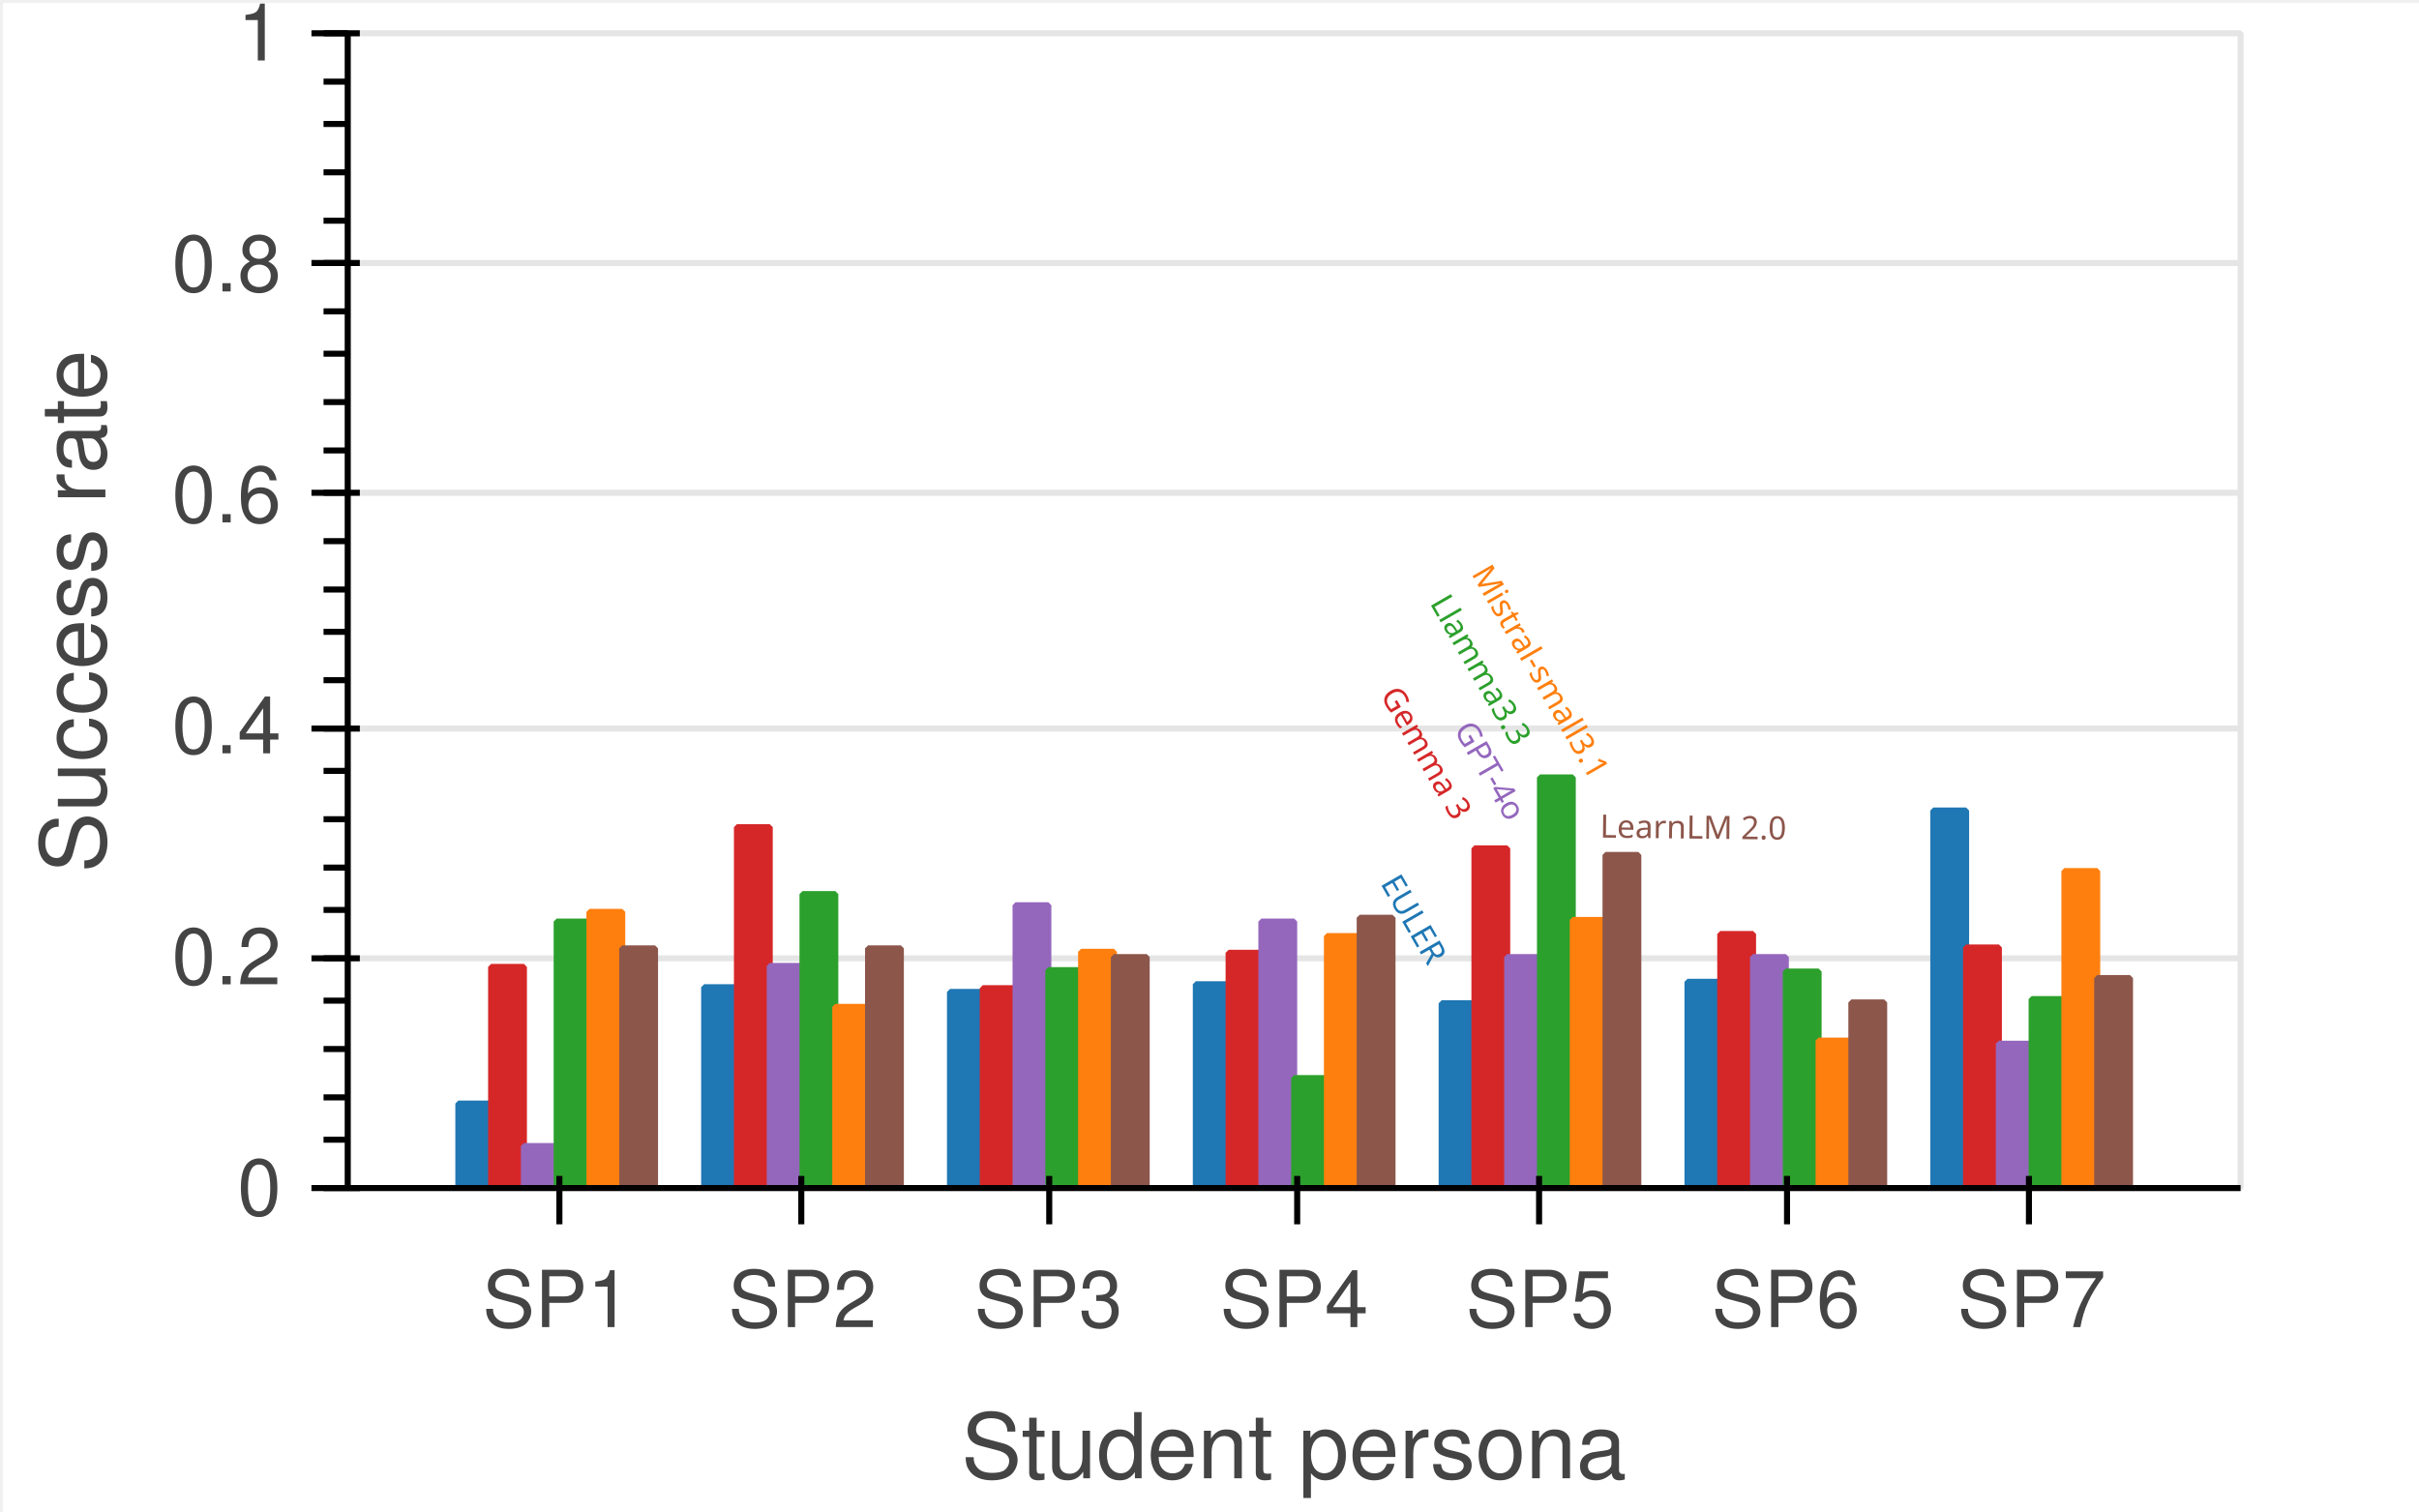
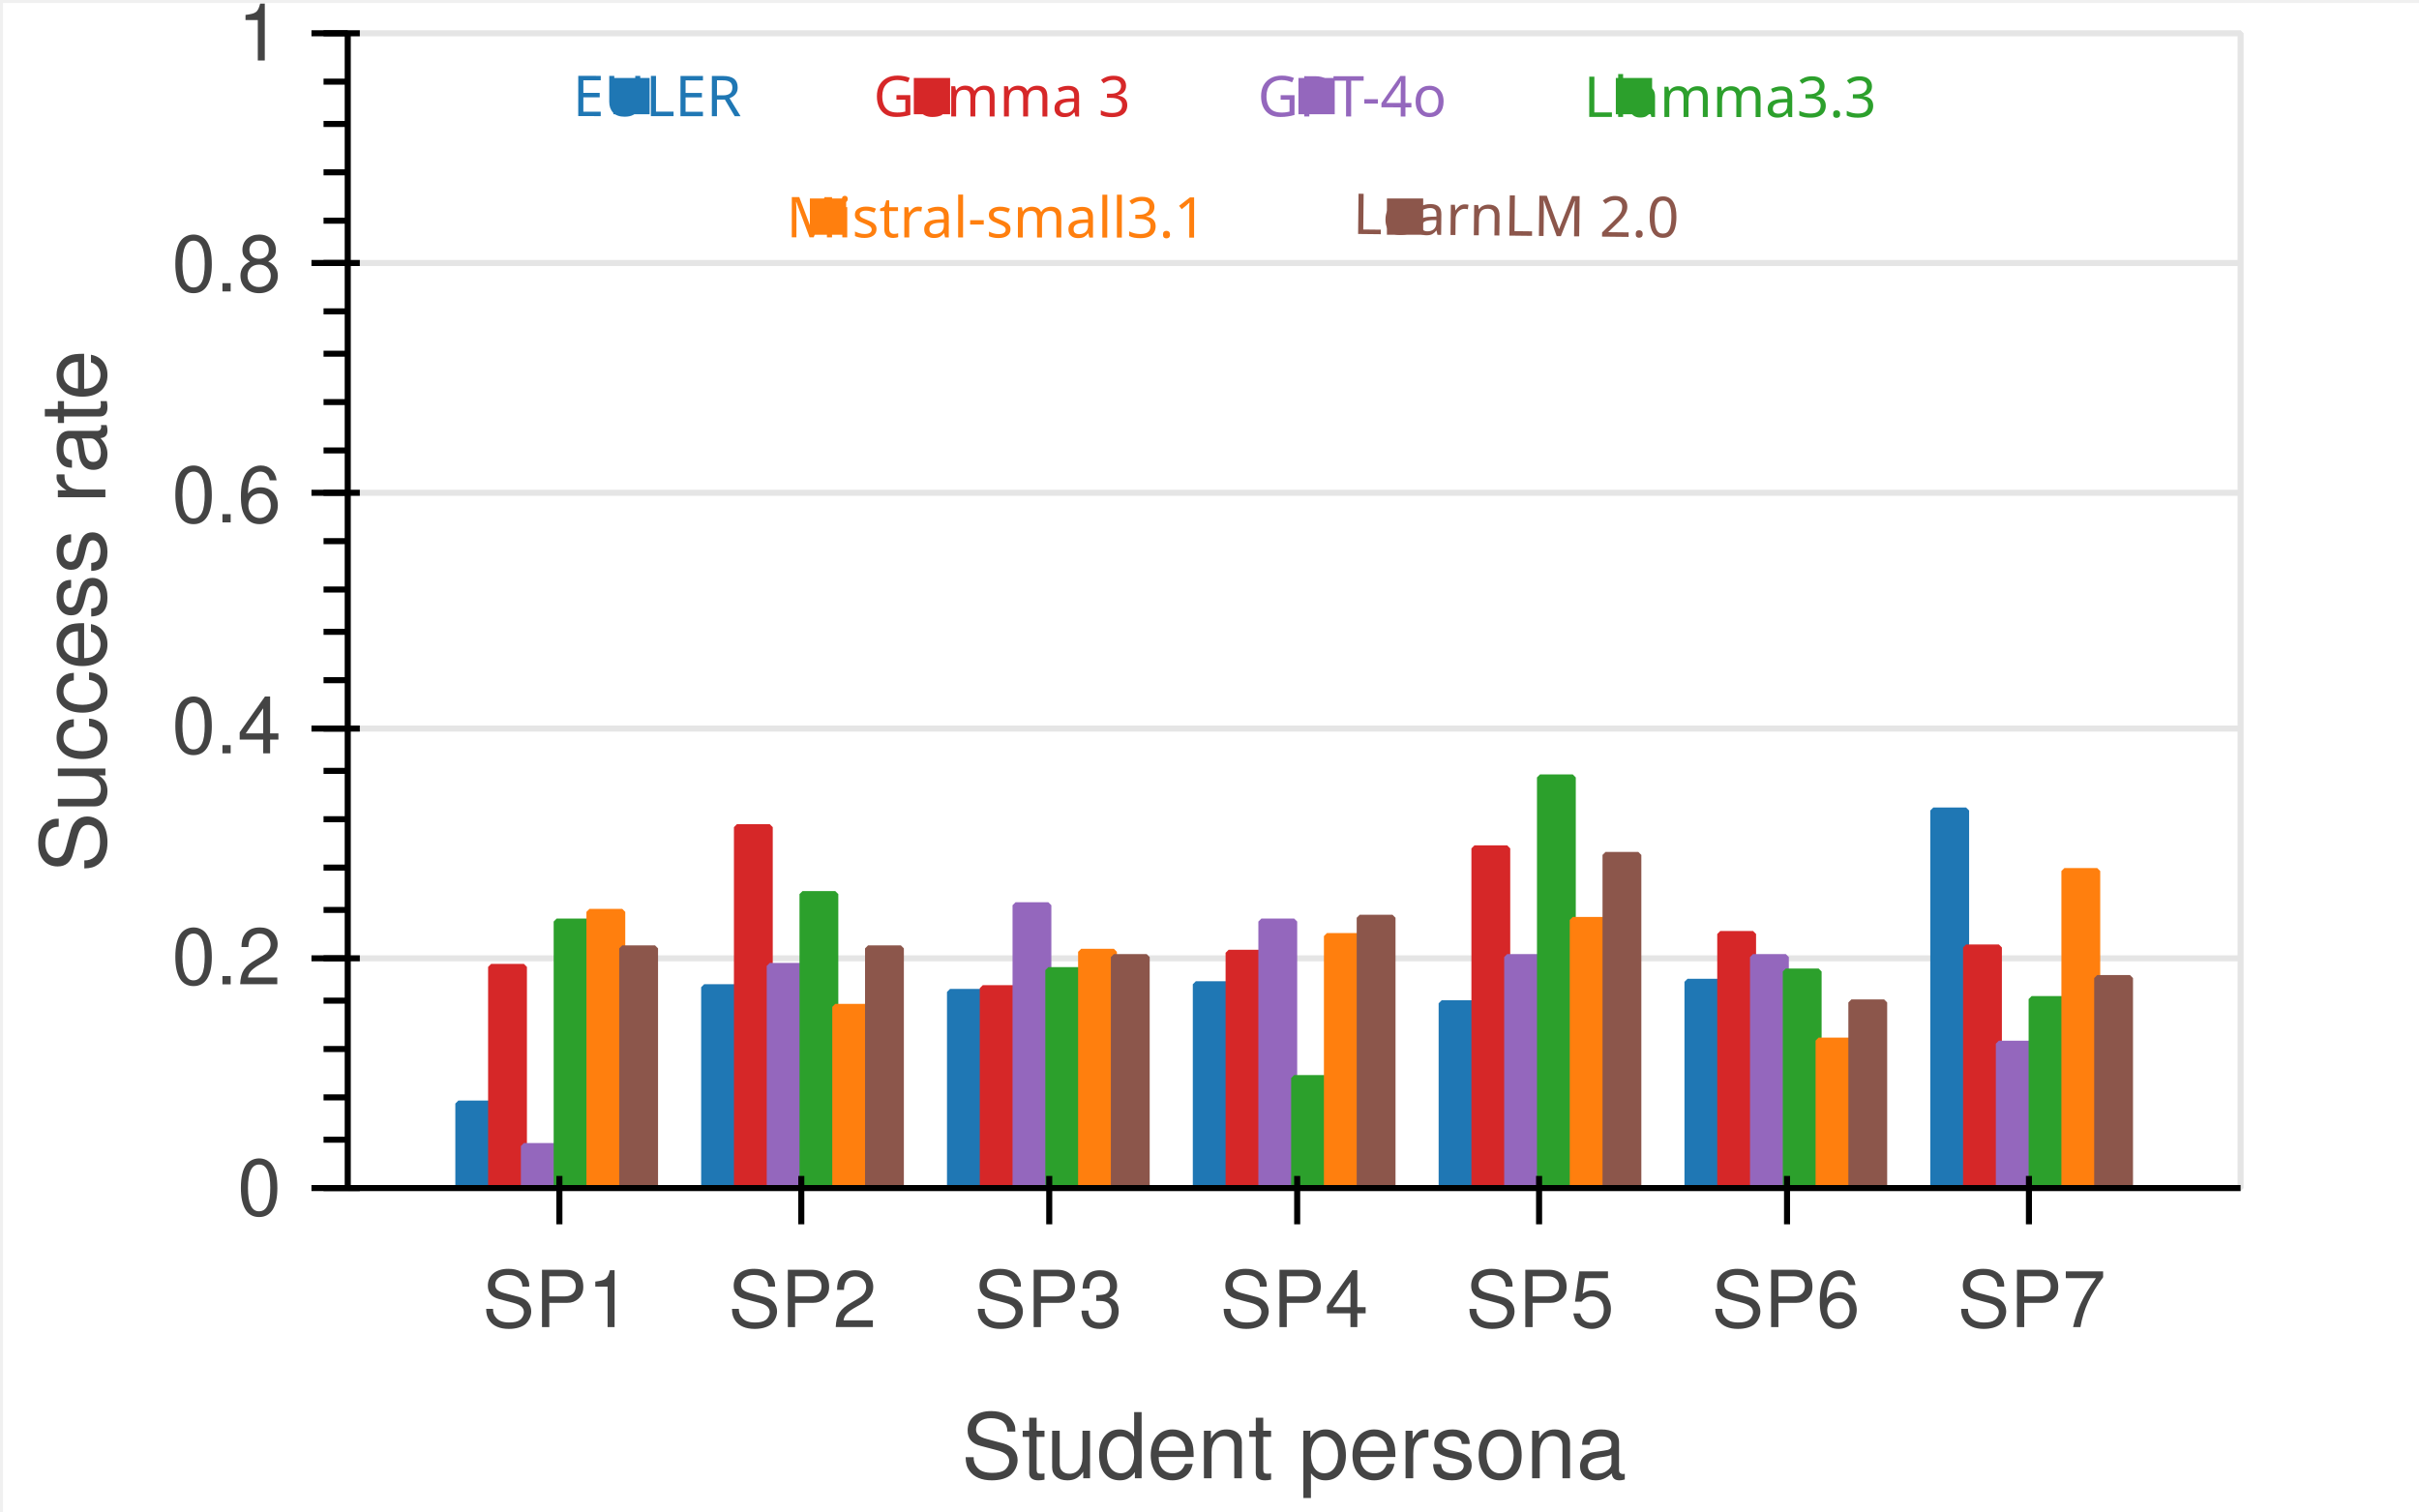
<svg xmlns="http://www.w3.org/2000/svg" version="1.1" width="400" height="250" id="svg198">
  <defs id="defs32">
    <clipPath id="RFqTpBXcuIUr">
      <path fill="none" stroke="none" d="M 0.5 0.5 L 400.5 0.5 L 400.5 250.5 L 0.5 250.5 L 0.5 0.5 Z M 57.5 5.5 L 370.5 5.5 L 370.5 196.5 L 57.5 196.5 L 57.5 5.5 Z" clip-rule="evenodd" id="path2" />
    </clipPath>
    <clipPath id="sZLMOnEhUsSN">
      <path fill="none" stroke="none" d="M 57.5 5.5 L 370.5 5.5 L 370.5 196.5 L 57.5 196.5 L 57.5 5.5 Z" id="path5" />
    </clipPath>
    <clipPath id="aTlDzCXmIAMp">
      <path fill="none" stroke="none" d="M 57.5 5.5 L 370.5 5.5 L 370.5 196.5 L 57.5 196.5 L 57.5 5.5 Z" id="path8" />
    </clipPath>
    <clipPath id="ruzVLNlrKdCD">
      <path fill="none" stroke="none" d="M 57.5 5.5 L 370.5 5.5 L 370.5 196.5 L 57.5 196.5 L 57.5 5.5 Z" id="path11" />
    </clipPath>
    <clipPath id="kcXGuhyDIQBd">
      <path fill="none" stroke="none" d="M 57.5 5.5 L 370.5 5.5 L 370.5 196.5 L 57.5 196.5 L 57.5 5.5 Z" id="path14" />
    </clipPath>
    <clipPath id="JBBnhkOxmGoa">
      <path fill="none" stroke="none" d="M 57.5 5.5 L 370.5 5.5 L 370.5 196.5 L 57.5 196.5 L 57.5 5.5 Z" id="path17" />
    </clipPath>
    <clipPath id="XOybprLuHmkh">
      <path fill="none" stroke="none" d="M 57.5 5.5 L 370.5 5.5 L 370.5 196.5 L 57.5 196.5 L 57.5 5.5 Z" id="path20" />
    </clipPath>
    <clipPath id="JEmeIWbGoWbz">
      <path fill="none" stroke="none" d="M 57.5 5.5 L 370.5 5.5 L 370.5 196.5 L 57.5 196.5 L 57.5 5.5 Z" id="path23" />
    </clipPath>
    <clipPath id="tJsIhXlRWcOr">
      <path fill="none" stroke="none" d="M 57.5 5.5 L 370.5 5.5 L 370.5 196.5 L 57.5 196.5 L 57.5 5.5 Z" id="path26" />
    </clipPath>
    <clipPath id="SlVOpBOXBZWe">
      <path fill="none" stroke="none" d="M 57.5 5.5 L 370.5 5.5 L 370.5 196.5 L 57.5 196.5 L 57.5 5.5 Z" id="path29" />
    </clipPath>
  </defs>
  <path fill="#ffffff" stroke="none" paint-order="stroke" d="M 0.5 0.5 L 400.5 0.5 L 400.5 250.5 L 0.5 250.5 L 0.5 0.5 Z" clip-path="url(#RFqTpBXcuIUr)" id="path34" />
  <path fill="#ffffff" stroke="none" paint-order="stroke" d="M 57.5 5.5 L 370.5 5.5 L 370.5 196.5 L 57.5 196.5 L 57.5 5.5 Z" id="path36" />
  <path fill="none" stroke="#e5e5e5" paint-order="fill" d="M 57.5 5.5 L 370.5 5.5 L 370.5 196.5 L 57.5 196.5 L 57.5 5.5 Z" stroke-linejoin="bevel" stroke-miterlimit="10" id="path38" />
  <path fill="none" stroke="#e5e5e5" paint-order="fill" d="M 57.5 158.5 L 370.5 158.5 M 57.5 120.5 L 370.5 120.5 M 57.5 81.5 L 370.5 81.5 M 57.5 43.5 L 370.5 43.5" stroke-linejoin="bevel" stroke-miterlimit="10" clip-path="url(#aTlDzCXmIAMp)" id="path40" />
  <path fill="rgb(31,119,180)" stroke="rgb(31,119,180)" paint-order="fill" d="M 75.792 182.524 L 81.212 182.524 L 81.212 196.5 L 75.792 196.5 L 75.792 182.524 Z" fill-opacity="1" clip-path="url(#ruzVLNlrKdCD)" stroke-opacity="1" stroke-linejoin="bevel" stroke-miterlimit="10" id="path42" />
  <path fill="rgb(31,119,180)" stroke="rgb(31,119,180)" paint-order="fill" d="M 116.442 163.283 L 121.861 163.283 L 121.861 196.5 L 116.442 196.5 L 116.442 163.283 Z" fill-opacity="1" clip-path="url(#ruzVLNlrKdCD)" stroke-opacity="1" stroke-linejoin="bevel" stroke-miterlimit="10" id="path44" />
  <path fill="rgb(31,119,180)" stroke="rgb(31,119,180)" paint-order="fill" d="M 157.091 164.066 L 162.511 164.066 L 162.511 196.5 L 157.091 196.5 L 157.091 164.066 Z" fill-opacity="1" clip-path="url(#ruzVLNlrKdCD)" stroke-opacity="1" stroke-linejoin="bevel" stroke-miterlimit="10" id="path46" />
  <path fill="rgb(31,119,180)" stroke="rgb(31,119,180)" paint-order="fill" d="M 197.74 162.794 L 203.16 162.794 L 203.16 196.5 L 197.74 196.5 L 197.74 162.794 Z" fill-opacity="1" clip-path="url(#ruzVLNlrKdCD)" stroke-opacity="1" stroke-linejoin="bevel" stroke-miterlimit="10" id="path48" />
  <path fill="rgb(31,119,180)" stroke="rgb(31,119,180)" paint-order="fill" d="M 238.39 165.94 L 243.81 165.94 L 243.81 196.5 L 238.39 196.5 L 238.39 165.94 Z" fill-opacity="1" clip-path="url(#ruzVLNlrKdCD)" stroke-opacity="1" stroke-linejoin="bevel" stroke-miterlimit="10" id="path50" />
  <path fill="rgb(31,119,180)" stroke="rgb(31,119,180)" paint-order="fill" d="M 279.039 162.393 L 284.459 162.393 L 284.459 196.5 L 279.039 196.5 L 279.039 162.393 Z" fill-opacity="1" clip-path="url(#ruzVLNlrKdCD)" stroke-opacity="1" stroke-linejoin="bevel" stroke-miterlimit="10" id="path52" />
  <path fill="rgb(31,119,180)" stroke="rgb(31,119,180)" paint-order="fill" d="M 319.688 134.058 L 325.108 134.058 L 325.108 196.5 L 319.688 196.5 L 319.688 134.058 Z" fill-opacity="1" clip-path="url(#ruzVLNlrKdCD)" stroke-opacity="1" stroke-linejoin="bevel" stroke-miterlimit="10" id="path54" />
  <path fill="rgb(214,39,40)" stroke="rgb(214,39,40)" paint-order="fill" d="M 81.212 159.926 L 86.632 159.926 L 86.632 196.5 L 81.212 196.5 L 81.212 159.926 Z" fill-opacity="1" clip-path="url(#kcXGuhyDIQBd)" stroke-opacity="1" stroke-linejoin="bevel" stroke-miterlimit="10" id="path56" />
  <path fill="rgb(214,39,40)" stroke="rgb(214,39,40)" paint-order="fill" d="M 121.861 136.812 L 127.281 136.812 L 127.281 196.5 L 121.861 196.5 L 121.861 136.812 Z" fill-opacity="1" clip-path="url(#kcXGuhyDIQBd)" stroke-opacity="1" stroke-linejoin="bevel" stroke-miterlimit="10" id="path58" />
  <path fill="rgb(214,39,40)" stroke="rgb(214,39,40)" paint-order="fill" d="M 162.511 163.442 L 167.931 163.442 L 167.931 196.5 L 162.511 196.5 L 162.511 163.442 Z" fill-opacity="1" clip-path="url(#kcXGuhyDIQBd)" stroke-opacity="1" stroke-linejoin="bevel" stroke-miterlimit="10" id="path60" />
  <path fill="rgb(214,39,40)" stroke="rgb(214,39,40)" paint-order="fill" d="M 203.16 157.593 L 208.58 157.593 L 208.58 196.5 L 203.16 196.5 L 203.16 157.593 Z" fill-opacity="1" clip-path="url(#kcXGuhyDIQBd)" stroke-opacity="1" stroke-linejoin="bevel" stroke-miterlimit="10" id="path62" />
  <path fill="rgb(214,39,40)" stroke="rgb(214,39,40)" paint-order="fill" d="M 243.81 140.324 L 249.229 140.324 L 249.229 196.5 L 243.81 196.5 L 243.81 140.324 Z" fill-opacity="1" clip-path="url(#kcXGuhyDIQBd)" stroke-opacity="1" stroke-linejoin="bevel" stroke-miterlimit="10" id="path64" />
  <path fill="rgb(214,39,40)" stroke="rgb(214,39,40)" paint-order="fill" d="M 284.459 154.48 L 289.879 154.48 L 289.879 196.5 L 284.459 196.5 L 284.459 154.48 Z" fill-opacity="1" clip-path="url(#kcXGuhyDIQBd)" stroke-opacity="1" stroke-linejoin="bevel" stroke-miterlimit="10" id="path66" />
  <path fill="rgb(214,39,40)" stroke="rgb(214,39,40)" paint-order="fill" d="M 325.108 156.708 L 330.528 156.708 L 330.528 196.5 L 325.108 196.5 L 325.108 156.708 Z" fill-opacity="1" clip-path="url(#kcXGuhyDIQBd)" stroke-opacity="1" stroke-linejoin="bevel" stroke-miterlimit="10" id="path68" />
  <path fill="rgb(148,103,189)" stroke="rgb(148,103,189)" paint-order="fill" d="M 86.632 189.555 L 92.052 189.555 L 92.052 196.5 L 86.632 196.5 L 86.632 189.555 Z" fill-opacity="1" clip-path="url(#JBBnhkOxmGoa)" stroke-opacity="1" stroke-linejoin="bevel" stroke-miterlimit="10" id="path70" />
  <path fill="rgb(148,103,189)" stroke="rgb(148,103,189)" paint-order="fill" d="M 127.281 159.769 L 132.701 159.769 L 132.701 196.5 L 127.281 196.5 L 127.281 159.769 Z" fill-opacity="1" clip-path="url(#JBBnhkOxmGoa)" stroke-opacity="1" stroke-linejoin="bevel" stroke-miterlimit="10" id="path72" />
  <path fill="rgb(148,103,189)" stroke="rgb(148,103,189)" paint-order="fill" d="M 167.931 149.724 L 173.351 149.724 L 173.351 196.5 L 167.931 196.5 L 167.931 149.724 Z" fill-opacity="1" clip-path="url(#JBBnhkOxmGoa)" stroke-opacity="1" stroke-linejoin="bevel" stroke-miterlimit="10" id="path74" />
  <path fill="rgb(148,103,189)" stroke="rgb(148,103,189)" paint-order="fill" d="M 208.58 152.423 L 214 152.423 L 214 196.5 L 208.58 196.5 L 208.58 152.423 Z" fill-opacity="1" clip-path="url(#JBBnhkOxmGoa)" stroke-opacity="1" stroke-linejoin="bevel" stroke-miterlimit="10" id="path76" />
  <path fill="rgb(148,103,189)" stroke="rgb(148,103,189)" paint-order="fill" d="M 249.229 158.3 L 254.649 158.3 L 254.649 196.5 L 249.229 196.5 L 249.229 158.3 Z" fill-opacity="1" clip-path="url(#JBBnhkOxmGoa)" stroke-opacity="1" stroke-linejoin="bevel" stroke-miterlimit="10" id="path78" />
  <path fill="rgb(148,103,189)" stroke="rgb(148,103,189)" paint-order="fill" d="M 289.879 158.3 L 295.299 158.3 L 295.299 196.5 L 289.879 196.5 L 289.879 158.3 Z" fill-opacity="1" clip-path="url(#JBBnhkOxmGoa)" stroke-opacity="1" stroke-linejoin="bevel" stroke-miterlimit="10" id="path80" />
  <path fill="rgb(148,103,189)" stroke="rgb(148,103,189)" paint-order="fill" d="M 330.528 172.625 L 335.948 172.625 L 335.948 196.5 L 330.528 196.5 L 330.528 172.625 Z" fill-opacity="1" clip-path="url(#JBBnhkOxmGoa)" stroke-opacity="1" stroke-linejoin="bevel" stroke-miterlimit="10" id="path82" />
  <path fill="rgb(44,160,44)" stroke="rgb(44,160,44)" paint-order="fill" d="M 92.052 152.423 L 97.472 152.423 L 97.472 196.5 L 92.052 196.5 L 92.052 152.423 Z" fill-opacity="1" clip-path="url(#XOybprLuHmkh)" stroke-opacity="1" stroke-linejoin="bevel" stroke-miterlimit="10" id="path84" />
  <path fill="rgb(44,160,44)" stroke="rgb(44,160,44)" paint-order="fill" d="M 132.701 147.882 L 138.121 147.882 L 138.121 196.5 L 132.701 196.5 L 132.701 147.882 Z" fill-opacity="1" clip-path="url(#XOybprLuHmkh)" stroke-opacity="1" stroke-linejoin="bevel" stroke-miterlimit="10" id="path86" />
  <path fill="rgb(44,160,44)" stroke="rgb(44,160,44)" paint-order="fill" d="M 173.351 160.462 L 178.771 160.462 L 178.771 196.5 L 173.351 196.5 L 173.351 160.462 Z" fill-opacity="1" clip-path="url(#XOybprLuHmkh)" stroke-opacity="1" stroke-linejoin="bevel" stroke-miterlimit="10" id="path88" />
  <path fill="rgb(44,160,44)" stroke="rgb(44,160,44)" paint-order="fill" d="M 214 178.31 L 219.42 178.31 L 219.42 196.5 L 214 196.5 L 214 178.31 Z" fill-opacity="1" clip-path="url(#XOybprLuHmkh)" stroke-opacity="1" stroke-linejoin="bevel" stroke-miterlimit="10" id="path90" />
  <path fill="rgb(44,160,44)" stroke="rgb(44,160,44)" paint-order="fill" d="M 254.649 128.589 L 260.069 128.589 L 260.069 196.5 L 254.649 196.5 L 254.649 128.589 Z" fill-opacity="1" clip-path="url(#XOybprLuHmkh)" stroke-opacity="1" stroke-linejoin="bevel" stroke-miterlimit="10" id="path92" />
  <path fill="rgb(44,160,44)" stroke="rgb(44,160,44)" paint-order="fill" d="M 295.299 160.688 L 300.719 160.688 L 300.719 196.5 L 295.299 196.5 L 295.299 160.688 Z" fill-opacity="1" clip-path="url(#XOybprLuHmkh)" stroke-opacity="1" stroke-linejoin="bevel" stroke-miterlimit="10" id="path94" />
  <path fill="rgb(44,160,44)" stroke="rgb(44,160,44)" paint-order="fill" d="M 335.948 165.245 L 341.368 165.245 L 341.368 196.5 L 335.948 196.5 L 335.948 165.245 Z" fill-opacity="1" clip-path="url(#XOybprLuHmkh)" stroke-opacity="1" stroke-linejoin="bevel" stroke-miterlimit="10" id="path96" />
  <path fill="rgb(255,127,14)" stroke="rgb(255,127,14)" paint-order="fill" d="M 97.472 150.826 L 102.892 150.826 L 102.892 196.5 L 97.472 196.5 L 97.472 150.826 Z" fill-opacity="1" clip-path="url(#JEmeIWbGoWbz)" stroke-opacity="1" stroke-linejoin="bevel" stroke-miterlimit="10" id="path98" />
  <path fill="rgb(255,127,14)" stroke="rgb(255,127,14)" paint-order="fill" d="M 138.121 166.539 L 143.541 166.539 L 143.541 196.5 L 138.121 196.5 L 138.121 166.539 Z" fill-opacity="1" clip-path="url(#JEmeIWbGoWbz)" stroke-opacity="1" stroke-linejoin="bevel" stroke-miterlimit="10" id="path100" />
  <path fill="rgb(255,127,14)" stroke="rgb(255,127,14)" paint-order="fill" d="M 178.771 157.432 L 184.19 157.432 L 184.19 196.5 L 178.771 196.5 L 178.771 157.432 Z" fill-opacity="1" clip-path="url(#JEmeIWbGoWbz)" stroke-opacity="1" stroke-linejoin="bevel" stroke-miterlimit="10" id="path102" />
  <path fill="rgb(255,127,14)" stroke="rgb(255,127,14)" paint-order="fill" d="M 219.42 154.827 L 224.84 154.827 L 224.84 196.5 L 219.42 196.5 L 219.42 154.827 Z" fill-opacity="1" clip-path="url(#JEmeIWbGoWbz)" stroke-opacity="1" stroke-linejoin="bevel" stroke-miterlimit="10" id="path104" />
  <path fill="rgb(255,127,14)" stroke="rgb(255,127,14)" paint-order="fill" d="M 260.069 152.161 L 265.489 152.161 L 265.489 196.5 L 260.069 196.5 L 260.069 152.161 Z" fill-opacity="1" clip-path="url(#JEmeIWbGoWbz)" stroke-opacity="1" stroke-linejoin="bevel" stroke-miterlimit="10" id="path106" />
  <path fill="rgb(255,127,14)" stroke="rgb(255,127,14)" paint-order="fill" d="M 300.719 172.117 L 306.139 172.117 L 306.139 196.5 L 300.719 196.5 L 300.719 172.117 Z" fill-opacity="1" clip-path="url(#JEmeIWbGoWbz)" stroke-opacity="1" stroke-linejoin="bevel" stroke-miterlimit="10" id="path108" />
  <path fill="rgb(255,127,14)" stroke="rgb(255,127,14)" paint-order="fill" d="M 341.368 144.069 L 346.788 144.069 L 346.788 196.5 L 341.368 196.5 L 341.368 144.069 Z" fill-opacity="1" clip-path="url(#JEmeIWbGoWbz)" stroke-opacity="1" stroke-linejoin="bevel" stroke-miterlimit="10" id="path110" />
  <path fill="rgb(140,86,75)" stroke="rgb(140,86,75)" paint-order="fill" d="M 102.892 156.858 L 108.312 156.858 L 108.312 196.5 L 102.892 196.5 L 102.892 156.858 Z" fill-opacity="1" clip-path="url(#tJsIhXlRWcOr)" stroke-opacity="1" stroke-linejoin="bevel" stroke-miterlimit="10" id="path112" />
  <path fill="rgb(140,86,75)" stroke="rgb(140,86,75)" paint-order="fill" d="M 143.541 156.858 L 148.961 156.858 L 148.961 196.5 L 143.541 196.5 L 143.541 156.858 Z" fill-opacity="1" clip-path="url(#tJsIhXlRWcOr)" stroke-opacity="1" stroke-linejoin="bevel" stroke-miterlimit="10" id="path114" />
  <path fill="rgb(140,86,75)" stroke="rgb(140,86,75)" paint-order="fill" d="M 184.19 158.3 L 189.61 158.3 L 189.61 196.5 L 184.19 196.5 L 184.19 158.3 Z" fill-opacity="1" clip-path="url(#tJsIhXlRWcOr)" stroke-opacity="1" stroke-linejoin="bevel" stroke-miterlimit="10" id="path116" />
  <path fill="rgb(140,86,75)" stroke="rgb(140,86,75)" paint-order="fill" d="M 224.84 151.798 L 230.26 151.798 L 230.26 196.5 L 224.84 196.5 L 224.84 151.798 Z" fill-opacity="1" clip-path="url(#tJsIhXlRWcOr)" stroke-opacity="1" stroke-linejoin="bevel" stroke-miterlimit="10" id="path118" />
  <path fill="rgb(140,86,75)" stroke="rgb(140,86,75)" paint-order="fill" d="M 265.489 141.404 L 270.909 141.404 L 270.909 196.5 L 265.489 196.5 L 265.489 141.404 Z" fill-opacity="1" clip-path="url(#tJsIhXlRWcOr)" stroke-opacity="1" stroke-linejoin="bevel" stroke-miterlimit="10" id="path120" />
  <path fill="rgb(140,86,75)" stroke="rgb(140,86,75)" paint-order="fill" d="M 306.139 165.804 L 311.558 165.804 L 311.558 196.5 L 306.139 196.5 L 306.139 165.804 Z" fill-opacity="1" clip-path="url(#tJsIhXlRWcOr)" stroke-opacity="1" stroke-linejoin="bevel" stroke-miterlimit="10" id="path122" />
  <path fill="rgb(140,86,75)" stroke="rgb(140,86,75)" paint-order="fill" d="M 346.788 161.773 L 352.208 161.773 L 352.208 196.5 L 346.788 196.5 L 346.788 161.773 Z" fill-opacity="1" clip-path="url(#tJsIhXlRWcOr)" stroke-opacity="1" stroke-linejoin="bevel" stroke-miterlimit="10" id="path124" />
  <path fill="none" stroke="black" paint-order="fill" d="M 57.5 196.5 L 370.5 196.5" stroke-linejoin="bevel" stroke-miterlimit="10" id="path126" />
  <path fill="none" stroke="black" paint-order="fill" d="M 92.5 202.5 L 92.5 194.5 M 132.5 202.5 L 132.5 194.5 M 173.5 202.5 L 173.5 194.5 M 214.5 202.5 L 214.5 194.5 M 254.5 202.5 L 254.5 194.5 M 295.5 202.5 L 295.5 194.5 M 335.5 202.5 L 335.5 194.5" stroke-linejoin="bevel" stroke-miterlimit="10" id="path128" />
  <path fill="none" stroke="black" paint-order="fill" d="" stroke-linejoin="bevel" stroke-miterlimit="10" id="path130" />
  <text fill="#444444" stroke="none" font-family="helvetica" font-size="13px" font-style="normal" font-weight="normal" text-decoration="normal" x="79.266" y="219" text-anchor="start" dominant-baseline="alphabetic" transform="matrix(1, 0, 0, 1, 0.5, 0.5)" id="text132">SP1</text>
  <text fill="none" stroke="rgb(0,0,0)" font-family="helvetica" font-size="13px" font-style="normal" font-weight="normal" text-decoration="normal" x="79.266" y="219" text-anchor="start" dominant-baseline="alphabetic" transform="matrix(1, 0, 0, 1, 0.5, 0.5)" stroke-opacity="0" stroke-linejoin="bevel" stroke-miterlimit="10" id="text134">SP1</text>
  <text fill="#444444" stroke="none" font-family="helvetica" font-size="13px" font-style="normal" font-weight="normal" text-decoration="normal" x="119.915" y="219" text-anchor="start" dominant-baseline="alphabetic" transform="matrix(1, 0, 0, 1, 0.5, 0.5)" id="text136">SP2</text>
  <text fill="none" stroke="rgb(0,0,0)" font-family="helvetica" font-size="13px" font-style="normal" font-weight="normal" text-decoration="normal" x="119.915" y="219" text-anchor="start" dominant-baseline="alphabetic" transform="matrix(1, 0, 0, 1, 0.5, 0.5)" stroke-opacity="0" stroke-linejoin="bevel" stroke-miterlimit="10" id="text138">SP2</text>
  <text fill="#444444" stroke="none" font-family="helvetica" font-size="13px" font-style="normal" font-weight="normal" text-decoration="normal" x="160.565" y="219" text-anchor="start" dominant-baseline="alphabetic" transform="matrix(1, 0, 0, 1, 0.5, 0.5)" id="text140">SP3</text>
  <text fill="none" stroke="rgb(0,0,0)" font-family="helvetica" font-size="13px" font-style="normal" font-weight="normal" text-decoration="normal" x="160.565" y="219" text-anchor="start" dominant-baseline="alphabetic" transform="matrix(1, 0, 0, 1, 0.5, 0.5)" stroke-opacity="0" stroke-linejoin="bevel" stroke-miterlimit="10" id="text142">SP3</text>
  <text fill="#444444" stroke="none" font-family="helvetica" font-size="13px" font-style="normal" font-weight="normal" text-decoration="normal" x="201.214" y="219" text-anchor="start" dominant-baseline="alphabetic" transform="matrix(1, 0, 0, 1, 0.5, 0.5)" id="text144">SP4</text>
  <text fill="none" stroke="rgb(0,0,0)" font-family="helvetica" font-size="13px" font-style="normal" font-weight="normal" text-decoration="normal" x="201.214" y="219" text-anchor="start" dominant-baseline="alphabetic" transform="matrix(1, 0, 0, 1, 0.5, 0.5)" stroke-opacity="0" stroke-linejoin="bevel" stroke-miterlimit="10" id="text146">SP4</text>
  <text fill="#444444" stroke="none" font-family="helvetica" font-size="13px" font-style="normal" font-weight="normal" text-decoration="normal" x="241.863" y="219" text-anchor="start" dominant-baseline="alphabetic" transform="matrix(1, 0, 0, 1, 0.5, 0.5)" id="text148">SP5</text>
  <text fill="none" stroke="rgb(0,0,0)" font-family="helvetica" font-size="13px" font-style="normal" font-weight="normal" text-decoration="normal" x="241.863" y="219" text-anchor="start" dominant-baseline="alphabetic" transform="matrix(1, 0, 0, 1, 0.5, 0.5)" stroke-opacity="0" stroke-linejoin="bevel" stroke-miterlimit="10" id="text150">SP5</text>
  <text fill="#444444" stroke="none" font-family="helvetica" font-size="13px" font-style="normal" font-weight="normal" text-decoration="normal" x="282.513" y="219" text-anchor="start" dominant-baseline="alphabetic" transform="matrix(1, 0, 0, 1, 0.5, 0.5)" id="text152">SP6</text>
  <text fill="none" stroke="rgb(0,0,0)" font-family="helvetica" font-size="13px" font-style="normal" font-weight="normal" text-decoration="normal" x="282.513" y="219" text-anchor="start" dominant-baseline="alphabetic" transform="matrix(1, 0, 0, 1, 0.5, 0.5)" stroke-opacity="0" stroke-linejoin="bevel" stroke-miterlimit="10" id="text154">SP6</text>
  <text fill="#444444" stroke="none" font-family="helvetica" font-size="13px" font-style="normal" font-weight="normal" text-decoration="normal" x="323.162" y="219" text-anchor="start" dominant-baseline="alphabetic" transform="matrix(1, 0, 0, 1, 0.5, 0.5)" id="text156">SP7</text>
  <text fill="none" stroke="rgb(0,0,0)" font-family="helvetica" font-size="13px" font-style="normal" font-weight="normal" text-decoration="normal" x="323.162" y="219" text-anchor="start" dominant-baseline="alphabetic" transform="matrix(1, 0, 0, 1, 0.5, 0.5)" stroke-opacity="0" stroke-linejoin="bevel" stroke-miterlimit="10" id="text158">SP7</text>
  <text fill="#444444" stroke="none" font-family="helvetica" font-size="15px" font-style="normal" font-weight="normal" text-decoration="normal" x="158.458" y="244" text-anchor="start" dominant-baseline="alphabetic" transform="matrix(1, 0, 0, 1, 0.5, 0.5)" id="text160">Student persona</text>
  <text fill="none" stroke="rgb(0,0,0)" font-family="helvetica" font-size="15px" font-style="normal" font-weight="normal" text-decoration="normal" x="158.458" y="244" text-anchor="start" dominant-baseline="alphabetic" transform="matrix(1, 0, 0, 1, 0.5, 0.5)" stroke-opacity="0" stroke-linejoin="bevel" stroke-miterlimit="10" id="text162">Student persona</text>
  <path fill="none" stroke="black" paint-order="fill" d="M 57.5 196.5 L 57.5 5.5" stroke-linejoin="bevel" stroke-miterlimit="10" id="path164" />
  <path fill="none" stroke="black" paint-order="fill" d="M 51.5 196.5 L 59.5 196.5 M 51.5 158.5 L 59.5 158.5 M 51.5 120.5 L 59.5 120.5 M 51.5 81.5 L 59.5 81.5 M 51.5 43.5 L 59.5 43.5 M 51.5 5.5 L 59.5 5.5" stroke-linejoin="bevel" stroke-miterlimit="10" id="path166" />
  <path fill="none" stroke="black" paint-order="fill" d="M 53.5 196.5 L 57.5 196.5 M 53.5 188.5 L 57.5 188.5 M 53.5 181.5 L 57.5 181.5 M 53.5 173.5 L 57.5 173.5 M 53.5 165.5 L 57.5 165.5 M 53.5 158.5 L 57.5 158.5 M 53.5 150.5 L 57.5 150.5 M 53.5 143.5 L 57.5 143.5 M 53.5 135.5 L 57.5 135.5 M 53.5 127.5 L 57.5 127.5 M 53.5 120.5 L 57.5 120.5 M 53.5 112.5 L 57.5 112.5 M 53.5 104.5 L 57.5 104.5 M 53.5 97.5 L 57.5 97.5 M 53.5 89.5 L 57.5 89.5 M 53.5 81.5 L 57.5 81.5 M 53.5 74.5 L 57.5 74.5 M 53.5 66.5 L 57.5 66.5 M 53.5 58.5 L 57.5 58.5 M 53.5 51.5 L 57.5 51.5 M 53.5 43.5 L 57.5 43.5 M 53.5 36.5 L 57.5 36.5 M 53.5 28.5 L 57.5 28.5 M 53.5 20.5 L 57.5 20.5 M 53.5 13.5 L 57.5 13.5 M 53.5 5.5 L 57.5 5.5" stroke-linejoin="bevel" stroke-miterlimit="10" id="path168" />
  <text fill="#444444" stroke="none" font-family="helvetica" font-size="13px" font-style="normal" font-weight="normal" text-decoration="normal" x="38.77" y="200.5" text-anchor="start" dominant-baseline="alphabetic" transform="matrix(1, 0, 0, 1, 0.5, 0.5)" id="text170">0</text>
  <text fill="none" stroke="rgb(0,0,0)" font-family="helvetica" font-size="13px" font-style="normal" font-weight="normal" text-decoration="normal" x="38.77" y="200.5" text-anchor="start" dominant-baseline="alphabetic" transform="matrix(1, 0, 0, 1, 0.5, 0.5)" stroke-opacity="0" stroke-linejoin="bevel" stroke-miterlimit="10" id="text172">0</text>
  <text fill="#444444" stroke="none" font-family="helvetica" font-size="13px" font-style="normal" font-weight="normal" text-decoration="normal" x="27.928" y="162.3" text-anchor="start" dominant-baseline="alphabetic" transform="matrix(1, 0, 0, 1, 0.5, 0.5)" id="text174">0.2</text>
  <text fill="none" stroke="rgb(0,0,0)" font-family="helvetica" font-size="13px" font-style="normal" font-weight="normal" text-decoration="normal" x="27.928" y="162.3" text-anchor="start" dominant-baseline="alphabetic" transform="matrix(1, 0, 0, 1, 0.5, 0.5)" stroke-opacity="0" stroke-linejoin="bevel" stroke-miterlimit="10" id="text176">0.2</text>
  <text fill="#444444" stroke="none" font-family="helvetica" font-size="13px" font-style="normal" font-weight="normal" text-decoration="normal" x="27.928" y="124.1" text-anchor="start" dominant-baseline="alphabetic" transform="matrix(1, 0, 0, 1, 0.5, 0.5)" id="text178">0.4</text>
  <text fill="none" stroke="rgb(0,0,0)" font-family="helvetica" font-size="13px" font-style="normal" font-weight="normal" text-decoration="normal" x="27.928" y="124.1" text-anchor="start" dominant-baseline="alphabetic" transform="matrix(1, 0, 0, 1, 0.5, 0.5)" stroke-opacity="0" stroke-linejoin="bevel" stroke-miterlimit="10" id="text180">0.4</text>
  <text fill="#444444" stroke="none" font-family="helvetica" font-size="13px" font-style="normal" font-weight="normal" text-decoration="normal" x="27.928" y="85.9" text-anchor="start" dominant-baseline="alphabetic" transform="matrix(1, 0, 0, 1, 0.5, 0.5)" id="text182">0.6</text>
  <text fill="none" stroke="rgb(0,0,0)" font-family="helvetica" font-size="13px" font-style="normal" font-weight="normal" text-decoration="normal" x="27.928" y="85.9" text-anchor="start" dominant-baseline="alphabetic" transform="matrix(1, 0, 0, 1, 0.5, 0.5)" stroke-opacity="0" stroke-linejoin="bevel" stroke-miterlimit="10" id="text184">0.6</text>
  <text fill="#444444" stroke="none" font-family="helvetica" font-size="13px" font-style="normal" font-weight="normal" text-decoration="normal" x="27.928" y="47.7" text-anchor="start" dominant-baseline="alphabetic" transform="matrix(1, 0, 0, 1, 0.5, 0.5)" id="text186">0.8</text>
  <text fill="none" stroke="rgb(0,0,0)" font-family="helvetica" font-size="13px" font-style="normal" font-weight="normal" text-decoration="normal" x="27.928" y="47.7" text-anchor="start" dominant-baseline="alphabetic" transform="matrix(1, 0, 0, 1, 0.5, 0.5)" stroke-opacity="0" stroke-linejoin="bevel" stroke-miterlimit="10" id="text188">0.8</text>
  <text fill="#444444" stroke="none" font-family="helvetica" font-size="13px" font-style="normal" font-weight="normal" text-decoration="normal" x="38.77" y="9.5" text-anchor="start" dominant-baseline="alphabetic" transform="matrix(1, 0, 0, 1, 0.5, 0.5)" id="text190">1</text>
  <text fill="none" stroke="rgb(0,0,0)" font-family="helvetica" font-size="13px" font-style="normal" font-weight="normal" text-decoration="normal" x="38.77" y="9.5" text-anchor="start" dominant-baseline="alphabetic" transform="matrix(1, 0, 0, 1, 0.5, 0.5)" stroke-opacity="0" stroke-linejoin="bevel" stroke-miterlimit="10" id="text192">1</text>
  <text fill="#444444" stroke="none" font-family="helvetica" font-size="15px" font-style="normal" font-weight="normal" text-decoration="normal" x="-23.424" y="97.5" text-anchor="start" dominant-baseline="alphabetic" transform="matrix(6.123233995736766e-17, -1, 1, 6.123233995736766e-17, -80.07178, 120.9282)" id="text194">Success rate</text>
  <text fill="none" stroke="rgb(0,0,0)" font-family="helvetica" font-size="15px" font-style="normal" font-weight="normal" text-decoration="normal" x="-23.424" y="97.5" text-anchor="start" dominant-baseline="alphabetic" transform="matrix(6.123233995736766e-17, -1, 1, 6.123233995736766e-17, -80.07178, 120.9282)" stroke-opacity="0" stroke-linejoin="bevel" stroke-miterlimit="10" id="text196">Success rate</text>
-   <text xml:space="preserve" style="font-size:5.333px;font-family:sans-serif;-inkscape-font-specification:sans-serif;text-align:end;text-anchor:end;fill:#1f77b4;fill-opacity:1;stroke-width:1.506;stroke-opacity:0.973" x="260.586" y="-124.782" id="text429" transform="rotate(60.0464)">
-     <tspan id="tspan427" x="260.586" y="-124.782" style="font-style:normal;font-variant:normal;font-weight:normal;font-stretch:normal;font-size:5.333px;font-family:sans-serif;-inkscape-font-specification:sans-serif;fill:#1f77b4;fill-opacity:1">EULER</tspan>
-   </text>
-   <text xml:space="preserve" style="font-size:5.333px;font-family:sans-serif;-inkscape-font-specification:sans-serif;text-align:end;text-anchor:end;fill:#d62728;fill-opacity:1;stroke-width:1.506;stroke-opacity:0.973" x="241.942" y="-140.308" id="text429-9" transform="rotate(60.0464)">
-     <tspan id="tspan427-1" x="241.942" y="-140.308" style="font-style:normal;font-variant:normal;font-weight:normal;font-stretch:normal;font-size:5.333px;font-family:sans-serif;-inkscape-font-specification:sans-serif;fill:#d62728;fill-opacity:1">Gemma 3</tspan>
-   </text>
-   <text xml:space="preserve" style="font-size:5.333px;font-family:sans-serif;-inkscape-font-specification:sans-serif;text-align:end;text-anchor:end;fill:#9467bd;fill-opacity:1;stroke-width:1.506;stroke-opacity:0.973" x="246.555" y="-147.996" id="text429-9-9" transform="rotate(60.0464)">
-     <tspan id="tspan427-1-5" x="246.555" y="-147.996" style="font-style:normal;font-variant:normal;font-weight:normal;font-stretch:normal;font-size:5.333px;font-family:sans-serif;-inkscape-font-specification:sans-serif;fill:#9467bd;fill-opacity:1">GPT-4o</tspan>
-   </text>
-   <text xml:space="preserve" style="font-size:5.333px;font-family:sans-serif;-inkscape-font-specification:sans-serif;text-align:end;text-anchor:end;fill:#2ca02c;fill-opacity:1;stroke-width:1.506;stroke-opacity:0.973" x="236.237" y="-155.005" id="text429-9-9-4" transform="rotate(60.0464)">
-     <tspan id="tspan427-1-5-4" x="236.237" y="-155.005" style="font-style:normal;font-variant:normal;font-weight:normal;font-stretch:normal;font-size:5.333px;font-family:sans-serif;-inkscape-font-specification:sans-serif;fill:#2ca02c;fill-opacity:1">Llamma3.3</tspan>
-   </text>
-   <text xml:space="preserve" style="font-size:5.333px;font-family:sans-serif;-inkscape-font-specification:sans-serif;text-align:end;text-anchor:end;fill:#ff7f0e;fill-opacity:1;stroke-width:1.506;stroke-opacity:0.973" x="247.461" y="-163.402" id="text429-9-9-4-8" transform="rotate(60.0464)">
-     <tspan id="tspan427-1-5-4-5" x="247.461" y="-163.402" style="font-style:normal;font-variant:normal;font-weight:normal;font-stretch:normal;font-size:5.333px;font-family:sans-serif;-inkscape-font-specification:sans-serif;fill:#ff7f0e;fill-opacity:1">Mistral-small3.1</tspan>
-   </text>
-   <text xml:space="preserve" style="font-size:5.333px;font-family:sans-serif;-inkscape-font-specification:sans-serif;text-align:end;text-anchor:end;fill:#8c564b;fill-opacity:1;stroke-width:1.506;stroke-opacity:0.973" x="301.048" y="135.634" id="text429-9-9-4-8-4" transform="rotate(0.625479)">
-     <tspan id="tspan427-1-5-4-5-1" x="301.048" y="135.634" style="font-style:normal;font-variant:normal;font-weight:normal;font-stretch:normal;font-size:5.333px;font-family:sans-serif;-inkscape-font-specification:sans-serif;fill:#8c564b;fill-opacity:1">LearnLM 2.0</tspan>
-   </text>
+   <g id="g2874" transform="translate(13.6205)">
+     <g id="g2784" transform="translate(-7.430412,2.683081)">
+       <rect style="fill:#d62728;fill-opacity:1;stroke:#d62728;stroke-width:0.763;stroke-opacity:1" id="rect556-3" width="5.237" height="5.237" x="145.299" y="10.595" ry="2.618" rx="0" />
+       <text xml:space="preserve" style="font-size:9.333px;font-family:sans-serif;-inkscape-font-specification:sans-serif;text-align:end;text-anchor:end;fill:#d62728;fill-opacity:1;stroke-width:1.238;stroke-opacity:0.973" x="197.757" y="16.455" id="text429-9" transform="rotate(0.046397)">
+         <tspan id="tspan427-1" x="197.757" y="16.455" style="font-style:normal;font-variant:normal;font-weight:normal;font-stretch:normal;font-size:9.333px;font-family:sans-serif;-inkscape-font-specification:sans-serif;fill:#d62728;fill-opacity:1;stroke-width:1.238">Gemma 3</tspan>
+       </text>
+     </g>
+     <g id="g2789" transform="translate(-3.997553,2.470612)">
+       <rect style="fill:#9467bd;fill-opacity:1;stroke:#9467bd;stroke-width:0.763;stroke-opacity:1" id="rect556-3-1" width="5.237" height="5.237" x="205.467" y="10.807" ry="2.618" rx="0" />
+       <text xml:space="preserve" style="font-size:9.333px;font-family:sans-serif;-inkscape-font-specification:sans-serif;text-align:end;text-anchor:end;fill:#9467bd;fill-opacity:1;stroke-width:1.238;stroke-opacity:0.973" x="246.588" y="16.623" id="text429-9-9" transform="rotate(0.046397)">
+         <tspan id="tspan427-1-5" x="246.588" y="16.623" style="font-style:normal;font-variant:normal;font-weight:normal;font-stretch:normal;font-size:9.333px;font-family:sans-serif;-inkscape-font-specification:sans-serif;fill:#9467bd;fill-opacity:1;stroke-width:1.238">GPT-4o</tspan>
+       </text>
+     </g>
+     <g id="g2779" transform="translate(0.4259679,-0.9568319)">
+       <text xml:space="preserve" style="font-size:9.333px;font-family:sans-serif;-inkscape-font-specification:sans-serif;text-align:end;text-anchor:end;fill:#1f77b4;fill-opacity:1;stroke-width:1.238;stroke-opacity:0.973" x="125.564" y="20.093" id="text429" transform="rotate(0.046397)">
+         <tspan id="tspan427" x="125.564" y="20.093" style="font-style:normal;font-variant:normal;font-weight:normal;font-stretch:normal;font-size:9.333px;font-family:sans-serif;-inkscape-font-specification:sans-serif;fill:#1f77b4;fill-opacity:1;stroke-width:1.238">EULER</tspan>
+       </text>
+       <rect style="fill:#1f77b4;fill-opacity:1;stroke:#1f77b4;stroke-width:0.763;stroke-opacity:1" id="rect556" width="5.237" height="5.237" x="87.758" y="14.234" ry="2.618" rx="0" />
+     </g>
+     <g id="g2846" transform="translate(0.4259679)">
+       <text xml:space="preserve" style="font-size:9.333px;font-family:sans-serif;-inkscape-font-specification:sans-serif;text-align:end;text-anchor:end;fill:#2ca02c;fill-opacity:1;stroke-width:1.238;stroke-opacity:0.973" x="313.243" y="19.136" id="text429-9-9-4" transform="rotate(0.046397)">
+         <tspan id="tspan427-1-5-4" x="313.243" y="19.136" style="font-style:normal;font-variant:normal;font-weight:normal;font-stretch:normal;font-size:9.333px;font-family:sans-serif;-inkscape-font-specification:sans-serif;fill:#2ca02c;fill-opacity:1;stroke-width:1.238">Llamma3.3</tspan>
+       </text>
+       <rect style="fill:#2ca02c;fill-opacity:1;stroke:#2ca02c;stroke-width:0.763;stroke-opacity:1" id="rect556-3-1-1" width="5.237" height="5.237" x="253.524" y="13.278" ry="2.618" rx="0" />
+     </g>
+   </g>
+   <g id="g2884" transform="translate(-21.54148,-56)">
+     <g id="g2851" transform="translate(-80.08197,26.94894)">
+       <text xml:space="preserve" style="font-size:9.333px;font-family:sans-serif;-inkscape-font-specification:sans-serif;text-align:end;text-anchor:end;fill:#ff7f0e;fill-opacity:1;stroke-width:1.238;stroke-opacity:0.973" x="318.145" y="68.118" id="text429-9-9-4-8" transform="rotate(0.046397)">
+         <tspan id="tspan427-1-5-4-5" x="318.145" y="68.118" style="font-style:normal;font-variant:normal;font-weight:normal;font-stretch:normal;font-size:9.333px;font-family:sans-serif;-inkscape-font-specification:sans-serif;fill:#ff7f0e;fill-opacity:1;stroke-width:1.238">Mistral-small3.1</tspan>
+       </text>
+       <rect style="fill:#ff7f0e;fill-opacity:1;stroke:#ff7f0e;stroke-width:0.763;stroke-opacity:1" id="rect556-3-1-1-4" width="5.237" height="5.237" x="235.924" y="62.26" ry="2.618" rx="0" />
+     </g>
+     <g id="g2856" transform="translate(16.61275,-43.44873)">
+       <text xml:space="preserve" style="font-size:9.333px;font-family:sans-serif;-inkscape-font-specification:sans-serif;text-align:end;text-anchor:end;fill:#8c564b;fill-opacity:1;stroke-width:1.506;stroke-opacity:0.973" x="301.048" y="135.634" id="text429-9-9-4-8-4" transform="rotate(0.625479)">
+         <tspan id="tspan427-1-5-4-5-1" x="301.048" y="135.634" style="font-style:normal;font-variant:normal;font-weight:normal;font-stretch:normal;font-size:9.333px;font-family:sans-serif;-inkscape-font-specification:sans-serif;fill:#8c564b;fill-opacity:1">LearnLM 2.0</tspan>
+       </text>
+       <rect style="fill:#8c564b;fill-opacity:1;stroke:#8c564b;stroke-width:0.763;stroke-opacity:1" id="rect556-3-1-1-4-7" width="5.237" height="5.237" x="234.646" y="132.657" ry="2.618" rx="0" />
+     </g>
+   </g>
</svg>
